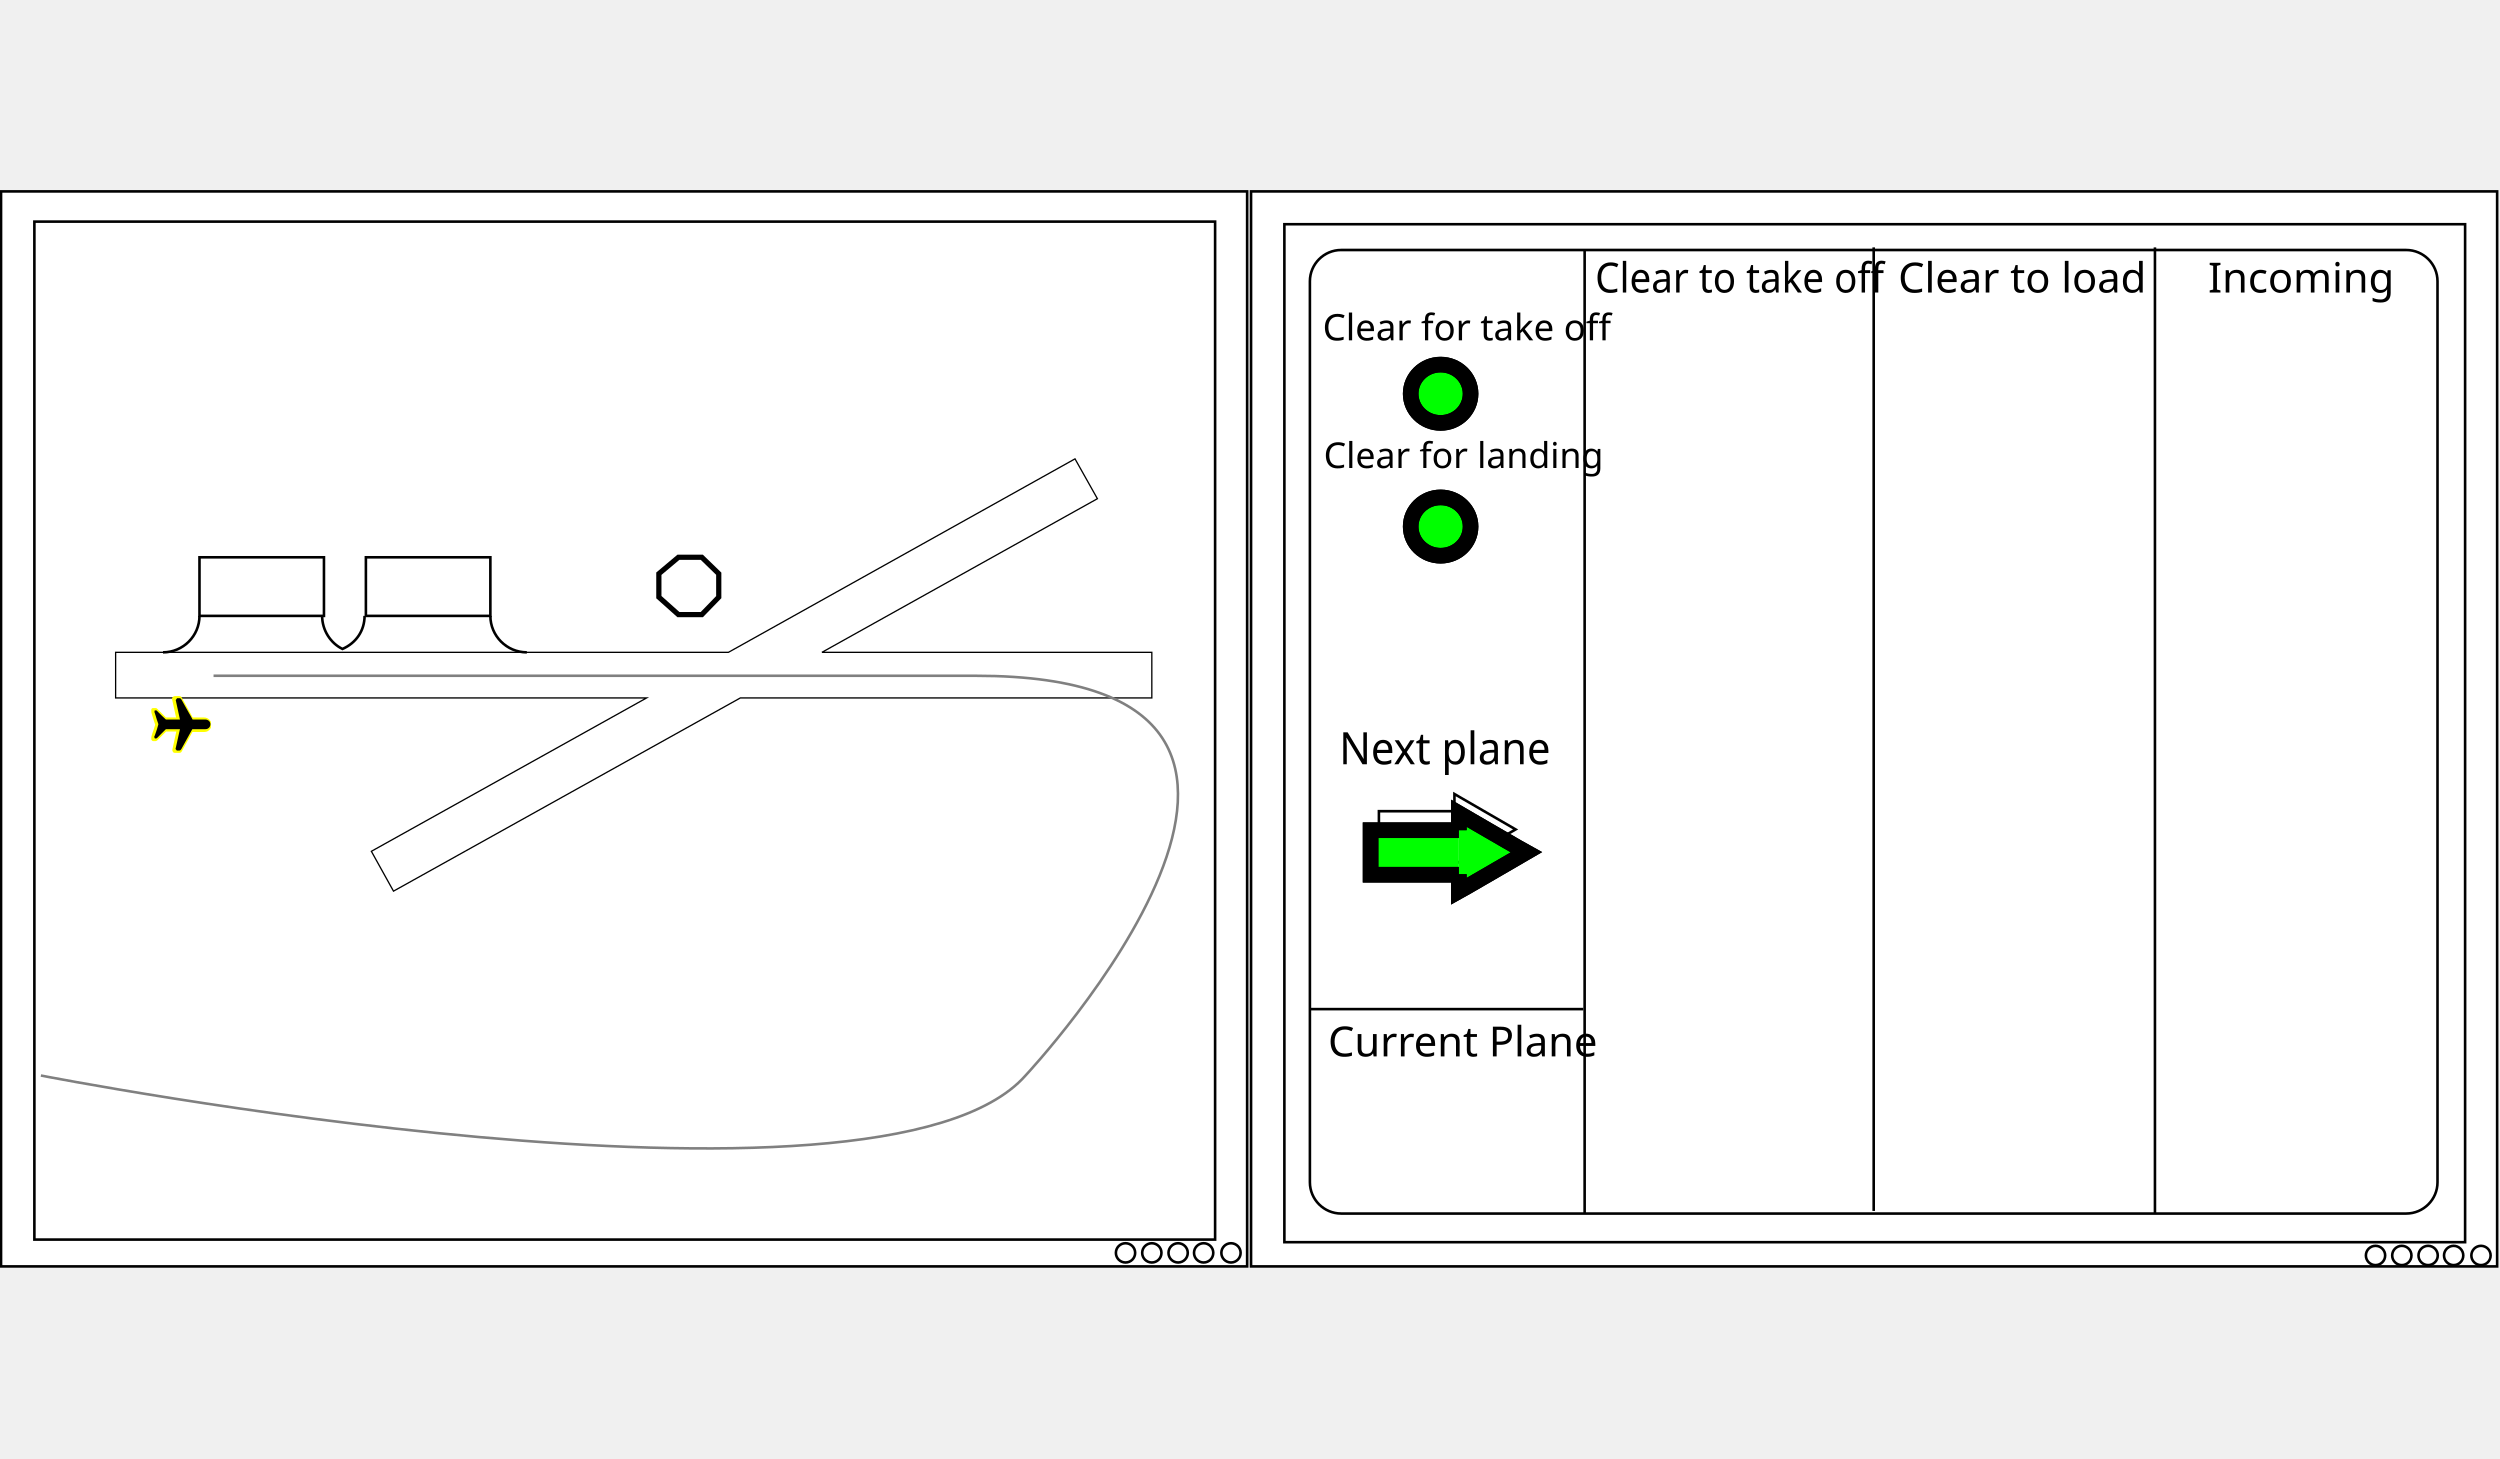
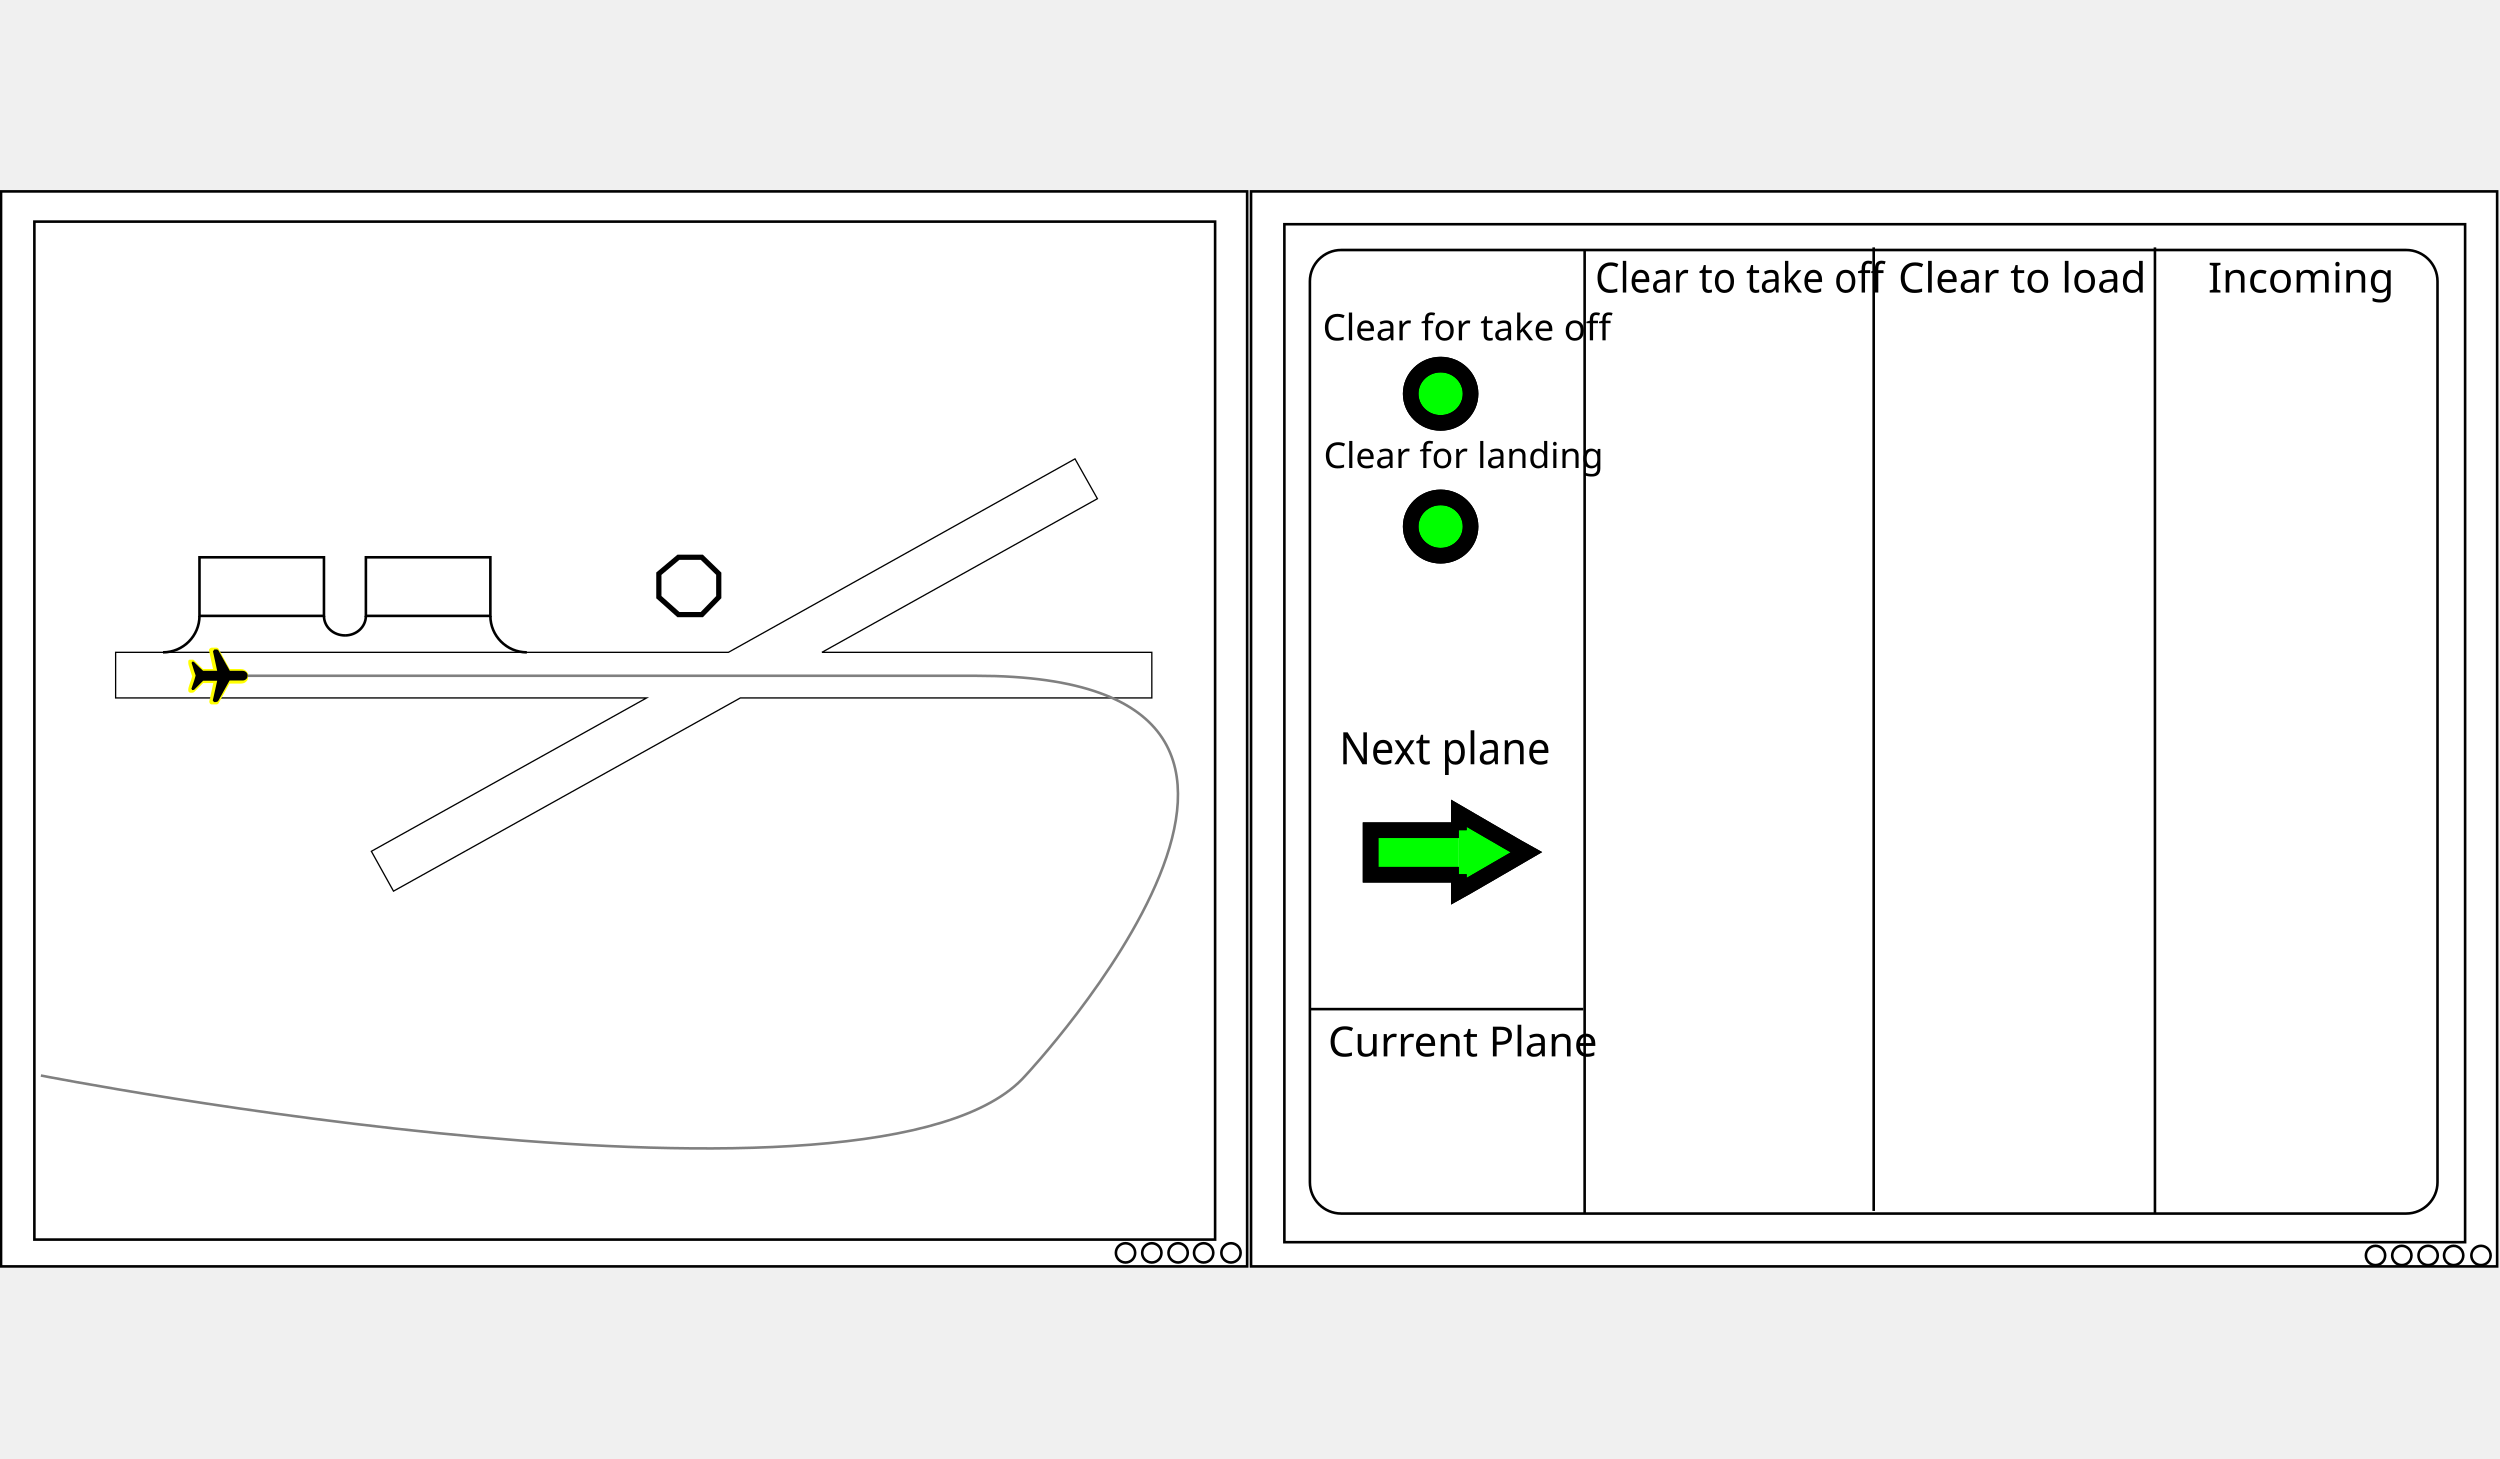
<svg xmlns="http://www.w3.org/2000/svg" version="1.1" x="0px" y="0px" viewBox="0 0 960 560" style="enable-background:new 0 0 960 560;" xml:space="preserve">
  <style type="text/css">
	.st0{fill:#FFFFFF;stroke:#000000;stroke-miterlimit:10;}
	.st1{fill:#FFFFFF;stroke:#000000;stroke-width:2;stroke-miterlimit:10;}
	.st2{fill:none;stroke:#000000;stroke-width:0.5;stroke-miterlimit:10;}
	.st3{fill:none;stroke:#000000;stroke-miterlimit:10;}
	.st4{font-family:'MyriadPro-Regular';}
	.st5{font-size:16px;}
	.st6{font-size:14.046px;}
	.st7{font-size:13.675px;}
	.st8{font-size:17.166px;}
	.st9{fill:none;stroke:#808080;stroke-miterlimit:10;}
	.st10{fill:#00FF00;stroke:#000000;stroke-width:6;stroke-miterlimit:10;}
	.st11{fill:#FFFF00;}
	.st12{fill:none;stroke:#000000;stroke-width:6;stroke-miterlimit:10;}
</style>
  <g id="Screens">
    <rect id="XMLID_1_" x="0.4" y="73.5" class="st0" width="478.5" height="412.8" />
    <rect id="XMLID_2_" x="13.2" y="85.1" class="st0" width="453.4" height="390.9" />
    <circle id="XMLID_6_" class="st0" cx="472.7" cy="481.1" r="3.7" />
    <circle id="XMLID_7_" class="st0" cx="462.2" cy="481.1" r="3.7" />
    <circle id="XMLID_8_" class="st0" cx="442.3" cy="481.1" r="3.7" />
    <circle id="XMLID_9_" class="st0" cx="452.4" cy="481.1" r="3.7" />
    <circle id="XMLID_10_" class="st0" cx="432.2" cy="481.1" r="3.7" />
    <rect id="XMLID_26_" x="480.4" y="73.5" class="st0" width="478.5" height="412.8" />
    <rect id="XMLID_25_" x="493.2" y="86.1" class="st0" width="453.4" height="390.9" />
    <circle id="XMLID_23_" class="st0" cx="952.7" cy="482.1" r="3.7" />
    <circle id="XMLID_22_" class="st0" cx="942.2" cy="482.1" r="3.7" />
    <circle id="XMLID_21_" class="st0" cx="922.3" cy="482.1" r="3.7" />
    <circle id="XMLID_20_" class="st0" cx="932.4" cy="482.1" r="3.7" />
    <circle id="XMLID_15_" class="st0" cx="912.2" cy="482.1" r="3.7" />
  </g>
  <g id="Background">
    <path id="XMLID_19_" class="st1" d="M279.7,250.5" />
    <polyline id="XMLID_4_" class="st2" points="315.6,250.5 421.4,191.5 412.8,176.2 279.7,250.5 44.4,250.5 44.4,268 248.3,268    142.6,326.9 151.1,342.2 284.3,268 442.3,268 442.3,250.5 315.6,250.5  " />
    <polygon id="XMLID_5_" class="st1" points="260.5,236 253,229.3 253,220.3 260.5,214 269.5,214 276,220.3 276,229.3 269.5,236  " />
    <rect id="XMLID_11_" x="76.6" y="214" class="st0" width="47.8" height="22.5" />
    <rect id="XMLID_12_" x="140.5" y="214" class="st0" width="47.8" height="22.5" />
    <path id="XMLID_14_" class="st3" d="M188.3,236.5c0,7.7,6.3,14,14,14" />
    <path id="XMLID_18_" class="st3" d="M138.4,250.5" />
    <path id="XMLID_17_" class="st3" d="M126.5,250.5" />
-     <path id="XMLID_16_" class="st3" d="M140,236.5c0,5.6-3.2,10.4-8.5,12.7v0c-4.5-2.2-7.8-7.1-7.8-12.7" />
    <path id="XMLID_13_" class="st3" d="M76.6,236.5c0,7.7-6.3,14-14,14" />
    <path id="XMLID_3_" class="st0" d="M220.9,262.5" />
    <path id="XMLID_31_" class="st3" d="M924,466H515c-6.6,0-12-5.4-12-12V108c0-6.6,5.4-12,12-12h409c6.6,0,12,5.4,12,12v346   C936,460.6,930.6,466,924,466z" />
    <line id="XMLID_28_" class="st3" x1="719.5" y1="95" x2="719.5" y2="465" />
    <line id="XMLID_35_" class="st3" x1="608.5" y1="96" x2="608.5" y2="466" />
    <line id="XMLID_36_" class="st3" x1="827.5" y1="95" x2="827.5" y2="466" />
    <text id="XMLID_27_" transform="matrix(0.9257 0 0 1 612.5479 112.3332)" class="st4 st5">Clear to take off</text>
    <text id="XMLID_29_" transform="matrix(1 0 0 1 728.9134 112.3332)" class="st4 st5">Clear to load</text>
    <line id="XMLID_30_" class="st3" x1="503" y1="387.5" x2="608" y2="387.5" />
    <text id="XMLID_37_" transform="matrix(1 0 0 1 509.9805 405.6664)" class="st4 st5">Current Plane</text>
    <text id="XMLID_38_" transform="matrix(1 0 0 1 847.8835 112.3332)" class="st4 st5">Incoming</text>
    <text id="XMLID_39_" transform="matrix(1 0 0 1 507.9063 130.6973)" class="st4 st6">Clear for take off</text>
    <text id="XMLID_40_" transform="matrix(1 0 0 1 508.3027 179.7203)" class="st4 st7">Clear for landing</text>
    <text id="XMLID_41_" transform="matrix(0.9321 0 0 1 514.2695 293.4766)" class="st4 st8">Next plane</text>
    <path id="XMLID_47_" class="st3" d="M551,331.9" />
    <path id="XMLID_46_" class="st3" d="M555.5,315" />
+     <path id="XMLID_16_" class="st3" d="M140.5,236.5c0,4.2-3.6,7.5-8,7.5" />
+     <path id="XMLID_45_" class="st3" d="M124.4,236.5c0,4.2,3.6,7.5,8.1,7.5" />
  </g>
  <g id="Paths">
    <path id="XMLID_24_" class="st9" d="M82,259.5h292.9c0,0-162.7,0-0.1,0S393.8,413,393.8,413c-55.7,63-378.1,0-378.1,0" />
-   </g>
-   <g id="Buttons">
-     <ellipse id="XMLID_43_" class="st3" cx="553.2" cy="202.2" rx="11.5" ry="11.2" />
-     <ellipse id="XMLID_42_" class="st3" cx="553.2" cy="151.2" rx="11.5" ry="11.2" />
-     <polyline id="XMLID_45_" class="st3" points="558.5,325 558.5,332 582,318.5 558.5,304.9 558.5,311 558.5,311.5 529.5,311.5  529.5,325.5 558,325.5 " />
  </g>
  <g id="Highlights">
    <ellipse id="XMLID_32_" class="st10" cx="553.2" cy="202.2" rx="11.5" ry="11.2" />
    <ellipse id="XMLID_44_" class="st10" cx="553.2" cy="151.2" rx="11.5" ry="11.2" />
    <g id="XMLID_34_">
-       <path id="XMLID_58_" class="st11" d="M68.8,289.1c-0.2,0-0.4,0-0.6,0l-1,0c-0.5,0-0.7-0.2-0.8-0.4c-0.1-0.2-0.3-0.5-0.2-0.9    l1.5-6.9l-1.4,0c-0.8,0-1.7,0-2.5,0c-1.1,1.1-2.2,2.2-3.3,3.3c-0.2,0.2-0.5,0.4-0.9,0.4c-0.1,0-0.5,0-0.5,0l-0.2,0    c-0.4,0-0.7-0.3-0.8-0.7c-0.1-0.9,0.2-1.6,0.4-2.3c0.4-1.1,0.8-2.2,1.1-3.3c-0.2-0.5-0.3-1-0.5-1.5c-0.3-1-0.6-1.9-0.9-2.9    c-0.1-0.4-0.1-0.7-0.1-1.1c0-0.1,0-0.2,0-0.3c0-0.4,0.4-0.6,0.6-0.6c0.2,0,0.4,0,0.6,0s0.3,0,0.5,0c0.3,0,0.5,0.2,0.6,0.3l3.3,3.3    c0.6,0,1.3,0,2,0c0.2,0,1.9,0,1.9,0l-1.5-6.9c-0.1-0.5,0-0.7,0.2-0.9c0.2-0.2,0.5-0.4,0.9-0.4l1,0c0.2,0,0.6,0,0.6,0    c0.5,0,0.8,0.2,1,0.6c0,0,3.4,6.2,4.2,7.6l0.6,0l1.9,0c0.5,0,1.1,0,1.6,0l0.1,0c1.2,0,2.1,0.5,2.7,1.5l0.1,0.3v2l-0.1,0.3    c-0.2,0.4-0.7,1-1.4,1.3c-0.4,0.1-0.8,0.2-1.2,0.2c-0.7,0-1.3,0-2,0c-0.8,0-1.6,0-2.4,0c0,0-3.4,6.2-4.2,7.6    C69.6,288.9,69.3,289.1,68.8,289.1L68.8,289.1z" />
+       <path id="XMLID_58_" class="st11" d="M83,270.5c-0.2,0-0.4,0-0.6,0l-1,0c-0.5,0-0.7-0.2-0.8-0.4c-0.1-0.2-0.3-0.5-0.2-0.9l1.5-6.9    l-1.4,0c-0.8,0-1.7,0-2.5,0c-1.1,1.1-2.2,2.2-3.3,3.3c-0.2,0.2-0.5,0.4-0.9,0.4c-0.1,0-0.5,0-0.5,0l-0.2,0c-0.4,0-0.7-0.3-0.8-0.7    c-0.1-0.9,0.2-1.6,0.4-2.3c0.4-1.1,0.8-2.2,1.1-3.3c-0.2-0.5-0.3-1-0.5-1.5c-0.3-1-0.6-1.9-0.9-2.9c-0.1-0.4-0.1-0.7-0.1-1.1    c0-0.1,0-0.2,0-0.3c0-0.4,0.4-0.6,0.6-0.6c0.2,0,0.4,0,0.6,0s0.3,0,0.5,0c0.3,0,0.5,0.2,0.6,0.3l3.3,3.3c0.6,0,1.3,0,2,0    c0.2,0,1.9,0,1.9,0l-1.5-6.9c-0.1-0.5,0-0.7,0.2-0.9c0.2-0.2,0.5-0.4,0.9-0.4l1,0c0.2,0,0.6,0,0.6,0c0.5,0,0.8,0.2,1,0.6    c0,0,3.4,6.2,4.2,7.6l0.6,0l1.9,0c0.5,0,1.1,0,1.6,0l0.1,0c1.2,0,2.1,0.5,2.7,1.5l0.1,0.3v2l-0.1,0.3c-0.2,0.4-0.7,1-1.4,1.3    c-0.4,0.1-0.8,0.2-1.2,0.2c-0.7,0-1.3,0-2,0c-0.8,0-1.6,0-2.4,0c0,0-3.4,6.2-4.2,7.6C83.8,270.3,83.5,270.5,83,270.5L83,270.5z" />
    </g>
    <path id="XMLID_48_" class="st3" d="M557.9,335.1" />
    <path id="XMLID_49_" class="st3" d="M560.2,335.3" />
    <g id="XMLID_51_">
      <polyline id="XMLID_57_" class="st10" points="560.2,335.9 526.3,335.9 526.3,318.8 560.2,318.8   " />
      <path id="XMLID_53_" class="st10" d="M560.2,318.8c0-2.2,0-4.3,0-6.5c7.5,4.4,15.1,8.7,22.6,13.1c1.1,0.6,2.2,1.3,3.3,1.9    c-7.5,4.4-15.1,8.7-22.6,13.1c-1.1,0.6-2.2,1.3-3.3,1.9c0-2.2,0-4.4,0-6.6" />
    </g>
  </g>
  <g id="Buttons">
    <ellipse id="XMLID_43_" class="st12" cx="553.2" cy="202.2" rx="11.5" ry="11.2" />
    <ellipse id="XMLID_42_" class="st12" cx="553.2" cy="151.2" rx="11.5" ry="11.2" />
    <g id="XMLID_65_">
      <polyline id="XMLID_67_" class="st12" points="560.2,335.9 526.3,335.9 526.3,318.8 560.2,318.8   " />
      <path id="XMLID_66_" class="st12" d="M560.2,318.8c0-2.2,0-4.3,0-6.5c7.5,4.4,15.1,8.7,22.6,13.1c1.1,0.6,2.2,1.3,3.3,1.9    c-7.5,4.4-15.1,8.7-22.6,13.1c-1.1,0.6-2.2,1.3-3.3,1.9c0-2.2,0-4.4,0-6.6" />
    </g>
  </g>
  <g id="Planes">
-     <g id="XMLID_33_">
-       <path id="XMLID_56_" d="M68.4,288.2l-0.5,0l-0.5-0.6l0.3-1.3c0,0,1.4-6.3,1.4-6.3c0,0-5.3,0-5.3,0c-0.1,0-0.1,0-0.2,0.1l-3.2,3.2    c0,0,0,0.1-0.1,0.1l-0.1,0.1l-0.7,0.1l-0.3-0.6c0-0.1,0-0.2,0.1-0.2l0.4-1.1c0.4-1.1,0.8-2.3,1.1-3.5c0,0,0-0.1,0-0.2    c-0.4-1.1-0.8-2.3-1.1-3.4l-0.4-1.2l0.1-0.6l0.7,0l0.2,0.2l0.6,0.6c0.9,0.9,1.8,1.8,2.7,2.6c0.1,0.1,0.1,0.1,0.2,0.1l5.2,0    c0,0,0.1,0,0.1,0c0,0-1.6-7.4-1.6-7.4l0-0.1l0.5-0.7l0.5,0c0.2,0,0.3,0,0.5,0c0.2,0,0.4,0.1,0.6,0.4l2.9,5.2    c0.5,0.8,0.9,1.6,1.4,2.5c0,0.1,0,0.1,0.1,0.1c0.9,0,1.7,0,2.6,0l2.3,0c1,0,1.9,0.8,1.9,1.8c0,0.5-0.2,1-0.5,1.3    c-0.4,0.4-0.8,0.6-1.4,0.6l-2.5,0c-0.8,0-2.4,0-2.4,0c-0.1,0-0.1,0-0.2,0.1c-0.7,1.3-4.2,7.6-4.2,7.6c-0.2,0.3-0.4,0.5-0.7,0.5    C68.8,288.2,68.5,288.2,68.4,288.2z" />
-       <animateTransform attributeName="transform" attributeType="XML" type="translate" from="0 0" to="150 0" begin="0s" dur="2s" repeatCount="indefinite" />
+     <g id="XMLID_50_">
+       <path id="XMLID_59_" d="M82.7,269.6l-0.5,0l-0.5-0.6l0.3-1.3c0,0,1.4-6.3,1.4-6.3c0,0-5.3,0-5.3,0c-0.1,0-0.1,0-0.2,0.1l-3.2,3.2    c0,0,0,0.1-0.1,0.1l-0.1,0.1l-0.7,0.1l-0.3-0.6c0-0.1,0-0.2,0.1-0.2L74,263c0.4-1.1,0.8-2.3,1.1-3.5c0,0,0-0.1,0-0.2    c-0.4-1.1-0.8-2.3-1.1-3.4l-0.4-1.2l0.1-0.6l0.7,0l0.2,0.2l0.6,0.6c0.9,0.9,1.8,1.8,2.7,2.6c0.1,0.1,0.1,0.1,0.2,0.1l5.2,0    c0,0,0.1,0,0.1,0c0,0-1.6-7.4-1.6-7.4l0-0.1l0.5-0.7l0.5,0c0.2,0,0.3,0,0.5,0c0.2,0,0.4,0.1,0.6,0.4l2.9,5.2    c0.5,0.8,0.9,1.6,1.4,2.5c0,0.1,0,0.1,0.1,0.1c0.9,0,1.7,0,2.6,0l2.3,0c1,0,1.9,0.8,1.9,1.8c0,0.5-0.2,1-0.5,1.3    c-0.4,0.4-0.8,0.6-1.4,0.6l-2.5,0c-0.8,0-2.4,0-2.4,0c-0.1,0-0.1,0-0.2,0.1c-0.7,1.3-4.2,7.6-4.2,7.6c-0.2,0.3-0.4,0.5-0.7,0.5    C83,269.6,82.8,269.6,82.7,269.6z" />
    </g>
  </g>
</svg>
